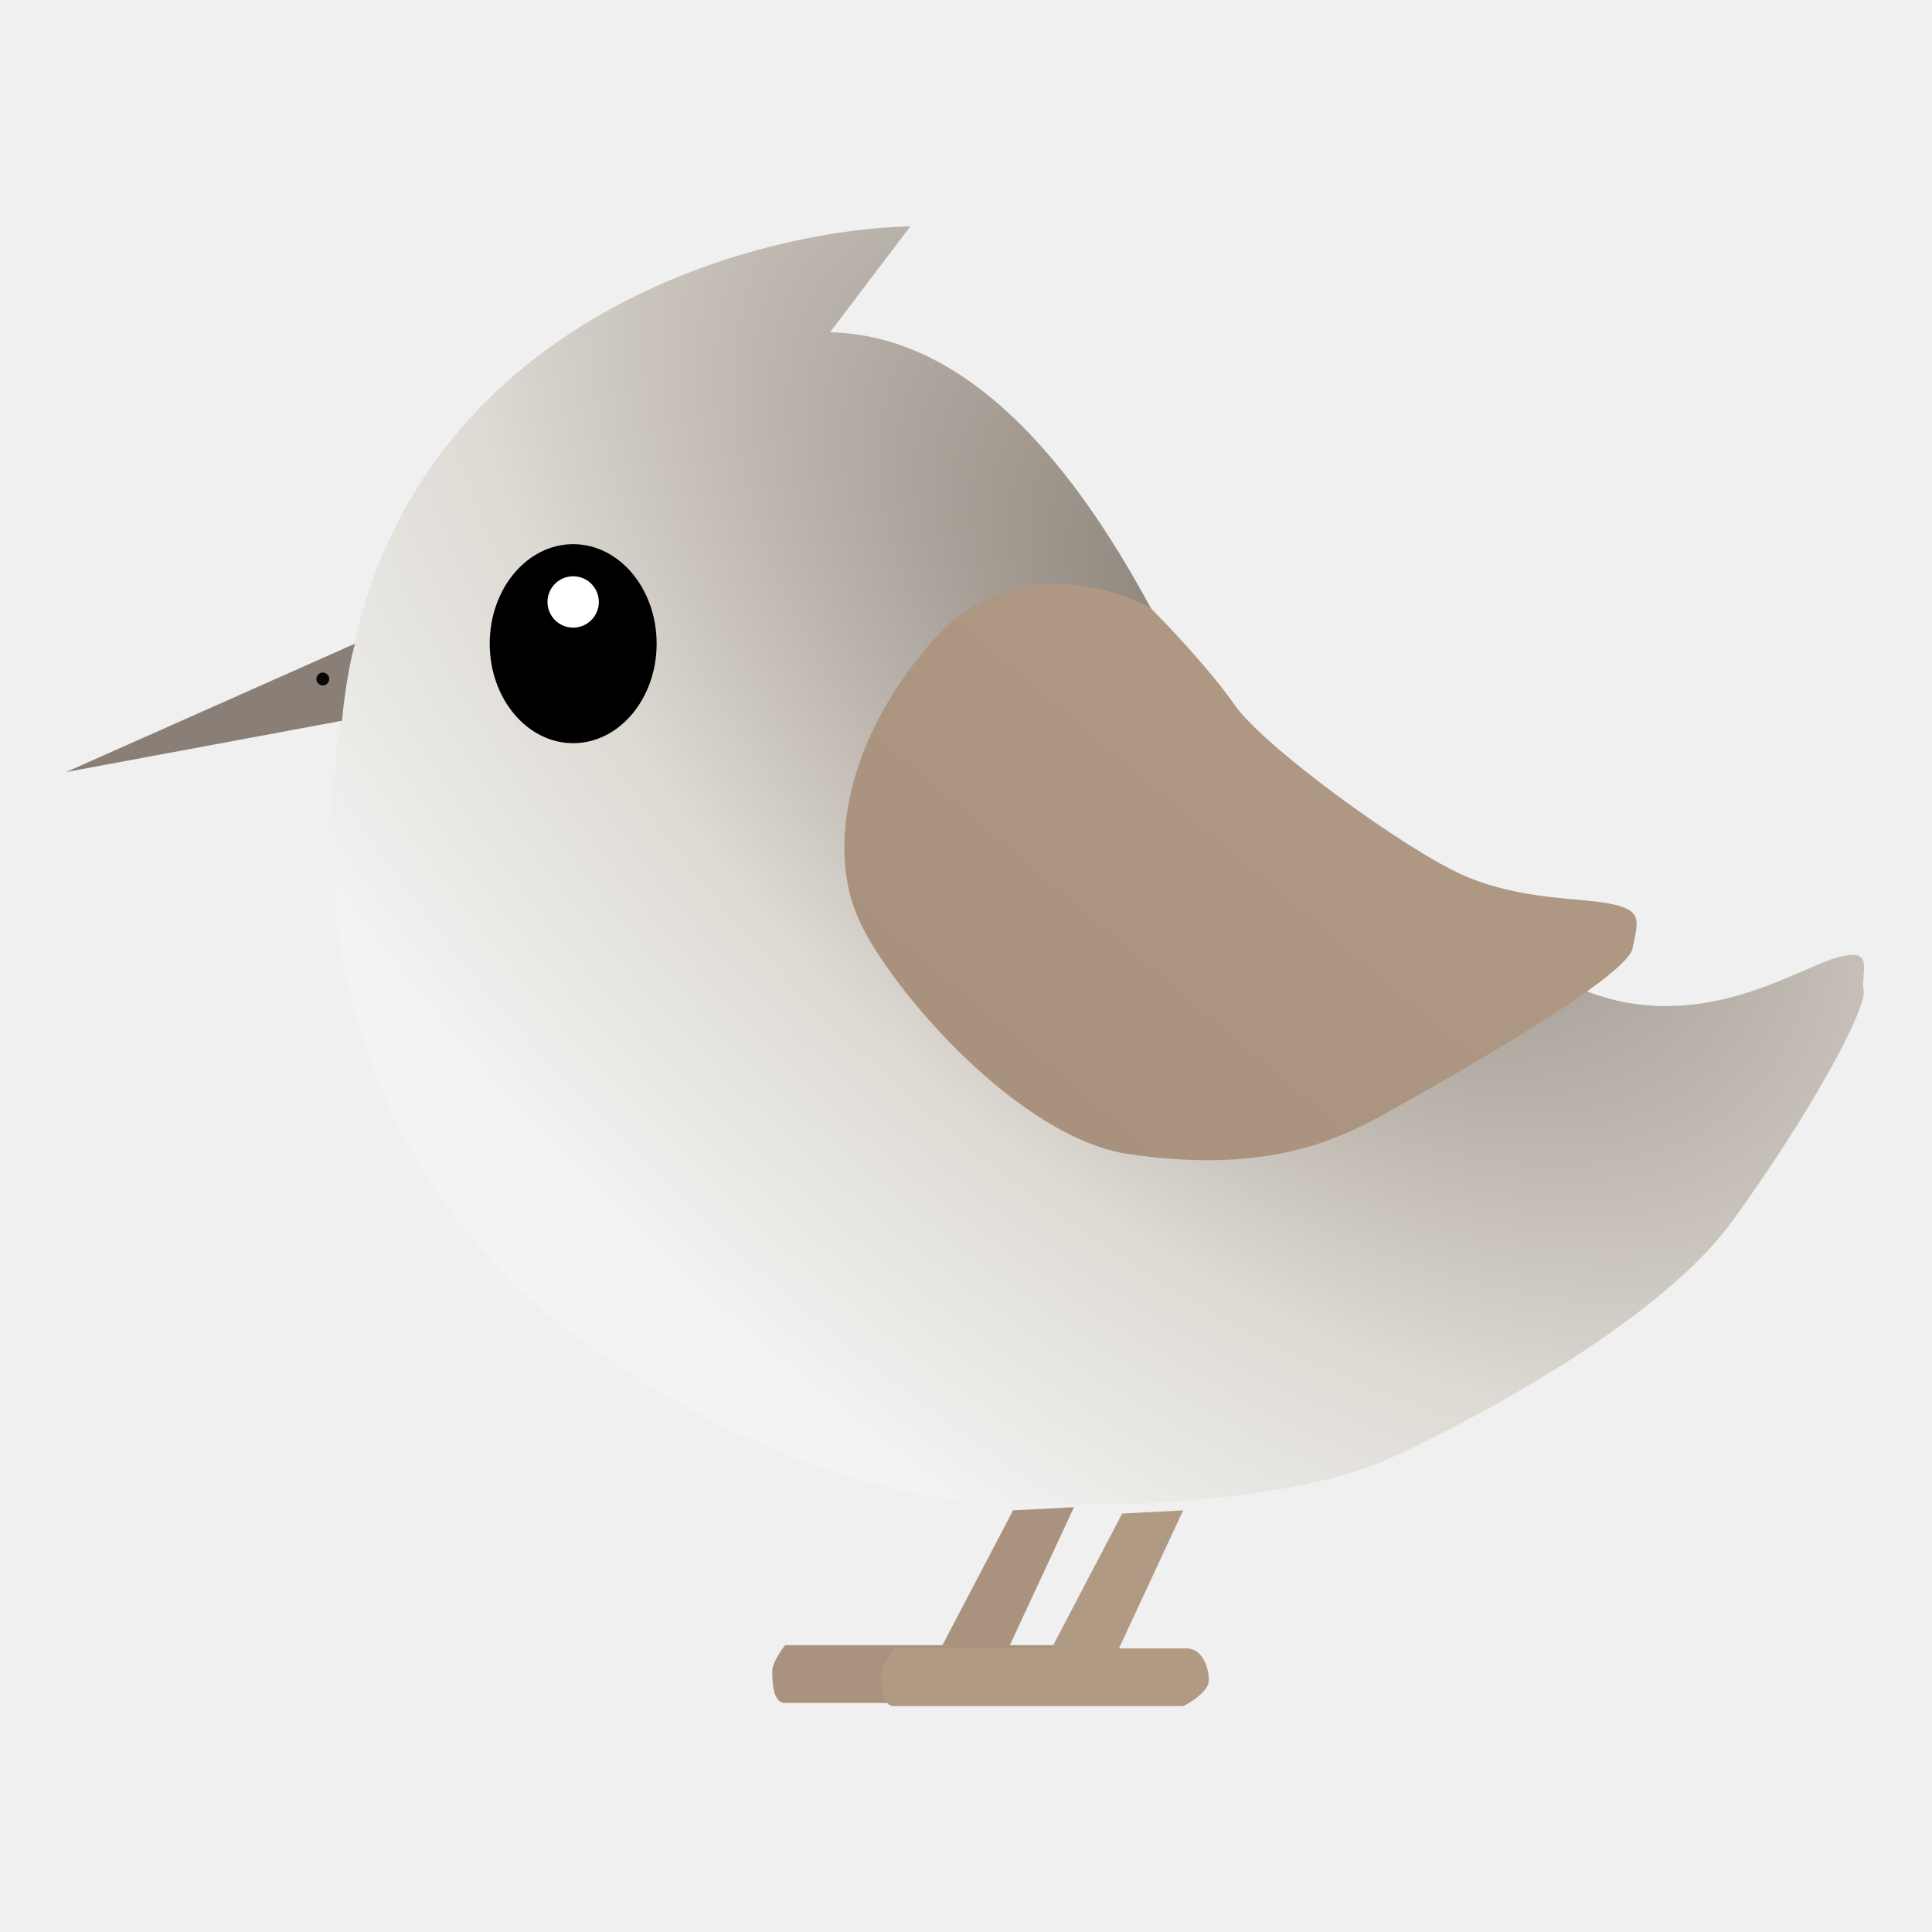
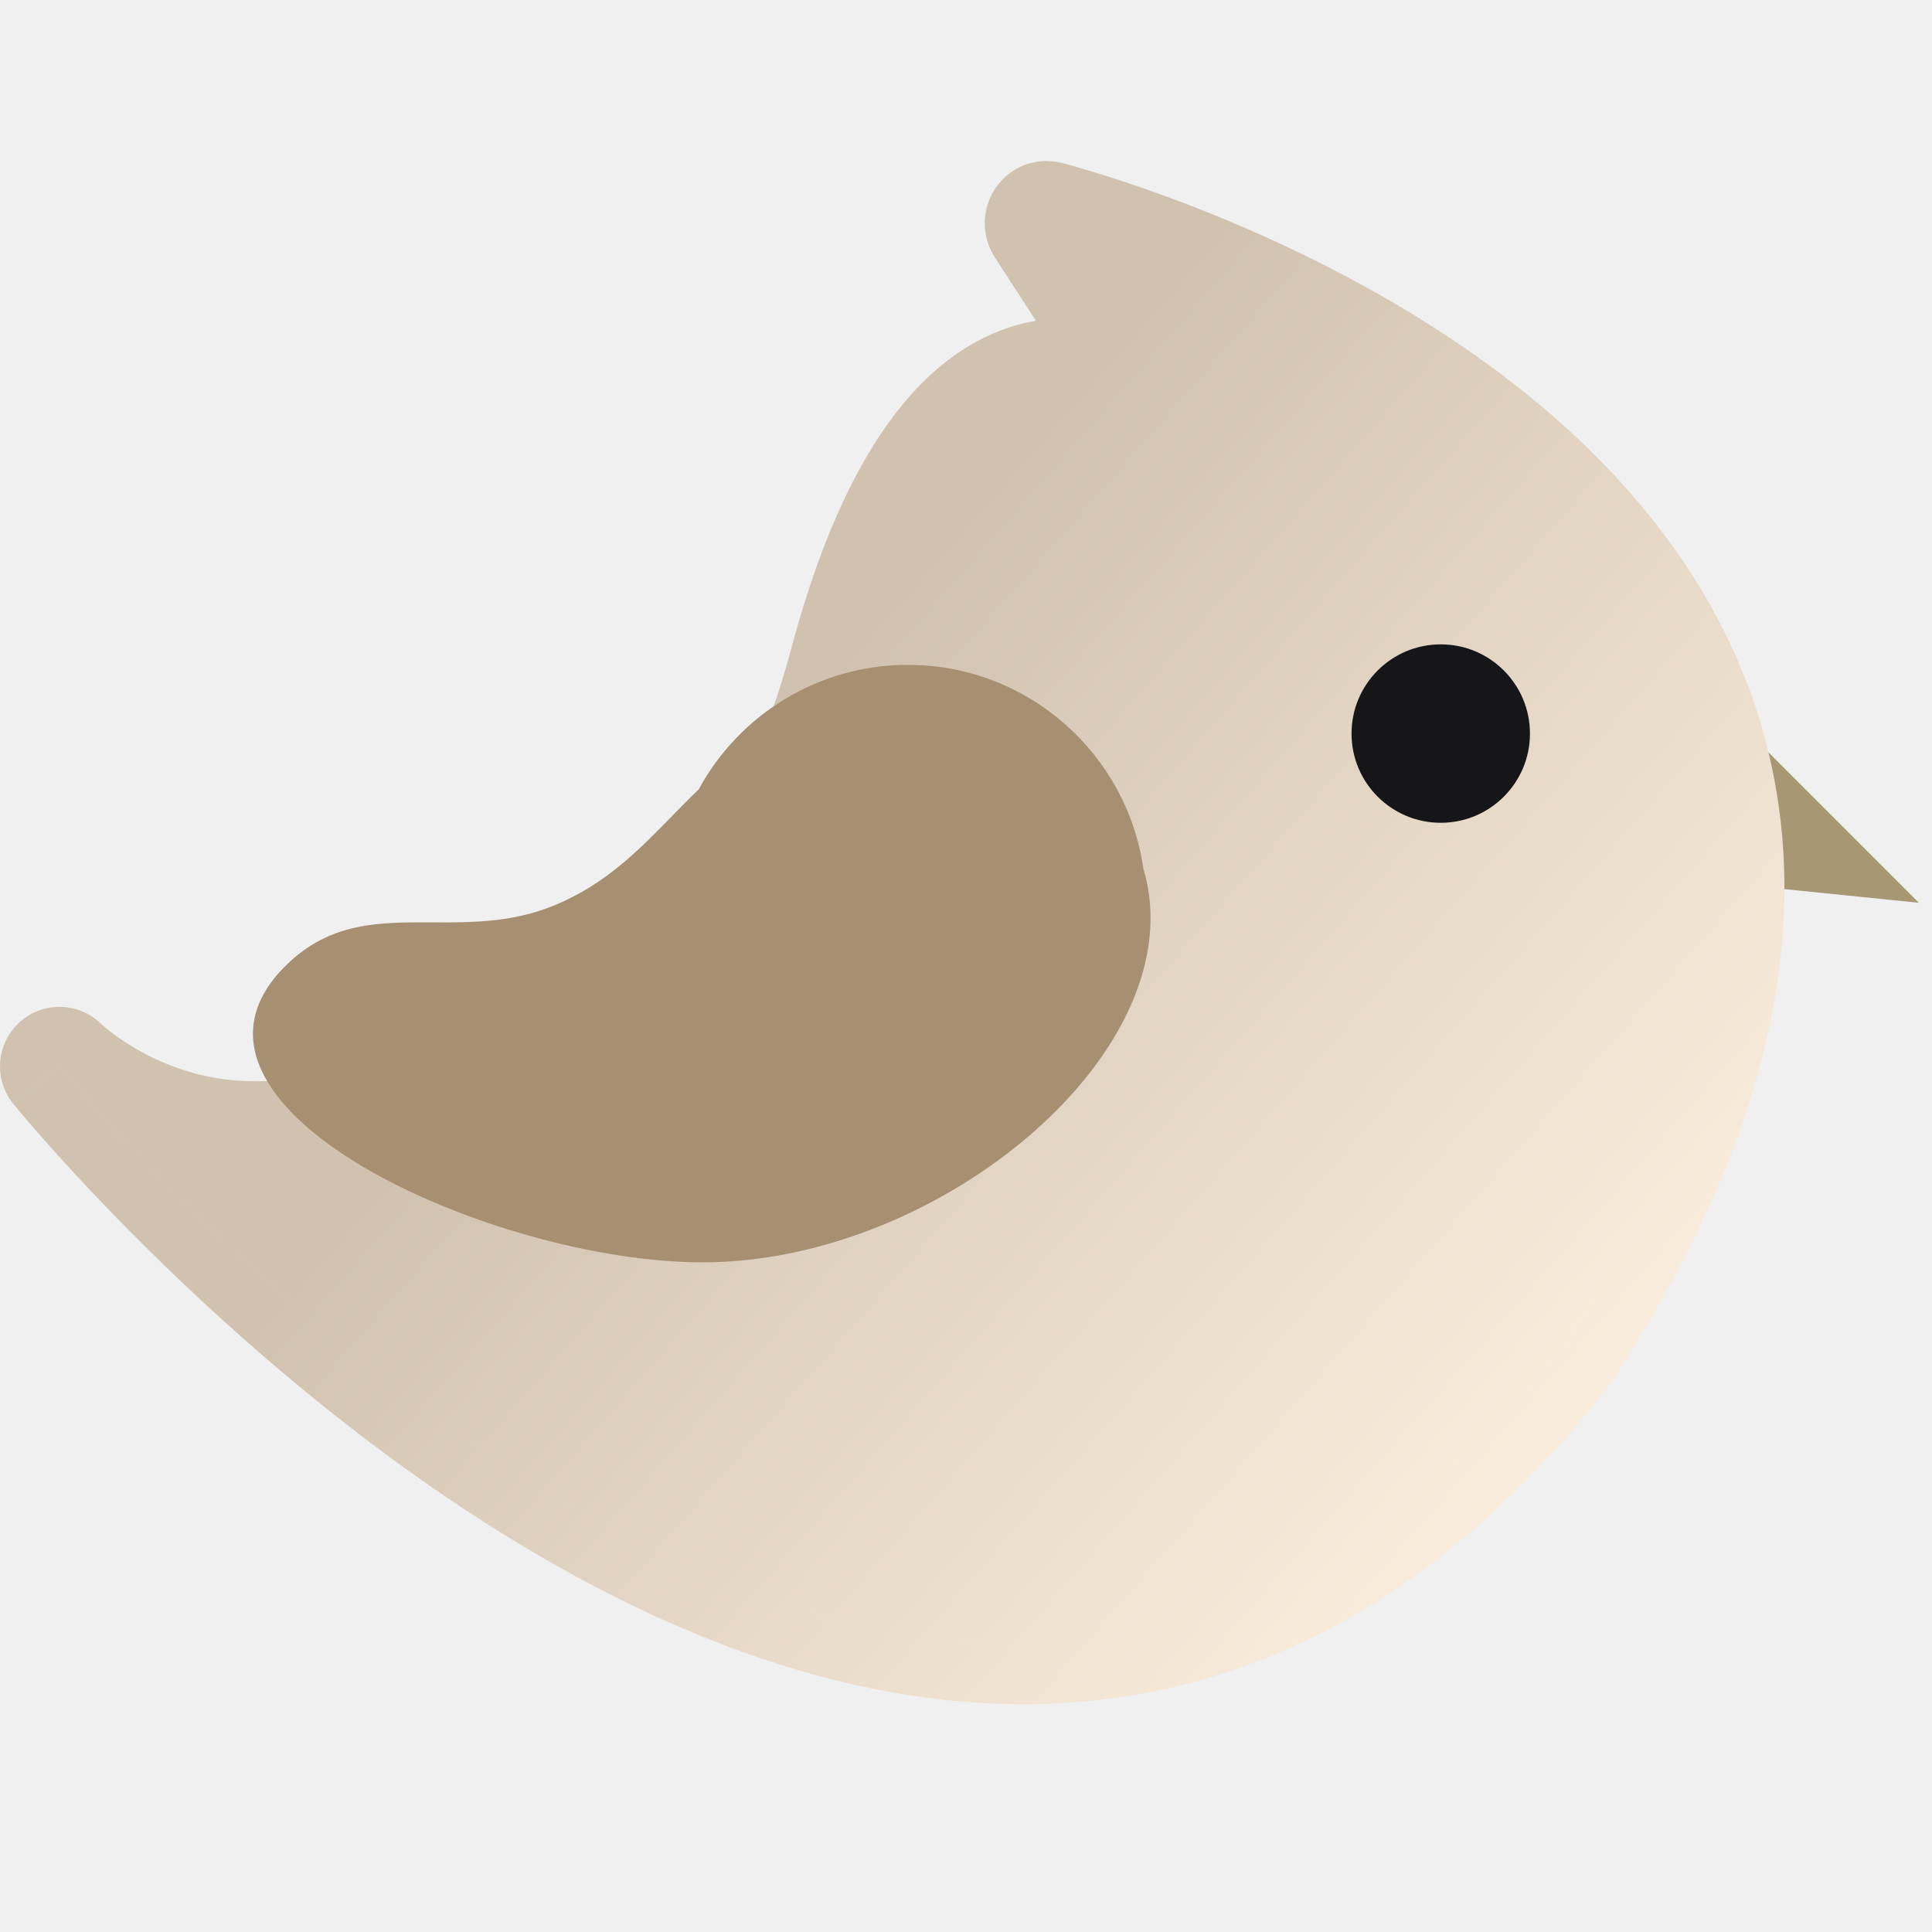
- <svg xmlns="http://www.w3.org/2000/svg" width="1024" height="1024" viewBox="0 0 1024 1024" fill="none">
-   <path d="M188.135 339.471C227.606 167.977 400.8 121.701 482.464 120L439.93 176.144C521.593 177.845 577.737 262.911 610.062 322.457C633.881 380.302 780.194 501.096 839.74 524.915C899.287 548.733 950.326 514.707 972.444 507.901C994.561 501.096 986.054 514.707 987.755 524.915C989.457 535.123 958.833 591.266 918.001 647.41C877.17 703.554 769.986 757.996 735.96 773.308C701.933 788.62 632.179 800.529 533.503 797.126C434.826 793.724 342.955 737.58 297.019 701.852C251.084 666.124 138.797 553.837 188.135 339.471Z" fill="url(#paint0_radial_549_37)" />
-   <path d="M496.041 337.77C534.151 295.577 587.913 309.981 610.03 322.458C619.671 332.099 642.016 355.804 654.265 373.497C669.577 395.614 744.435 450.057 775.059 463.667C805.683 477.278 836.307 475.577 853.32 478.979C870.333 482.382 868.632 487.486 865.229 502.798C861.827 518.11 771.657 569.149 744.435 584.461C717.214 599.773 679.785 623.692 598.122 611.682C540.277 603.176 472.223 524.915 455.209 487.486C438.196 450.057 448.404 390.511 496.041 337.77Z" fill="url(#paint1_linear_549_37)" />
-   <path d="M35 409.217L188.119 341.164C184.036 356.136 181.881 374.624 181.314 381.996L35 409.217Z" fill="#897F76" />
-   <circle cx="171.098" cy="359.879" r="3.403" fill="#070707" />
-   <ellipse cx="303.793" cy="341.157" rx="44.234" ry="52.741" fill="black" />
-   <circle cx="303.79" cy="319.049" r="13.611" fill="white" />
-   <path d="M416.137 871.977H499.502L536.931 800.522L569.256 798.82L535.23 871.977H570.958C579.464 871.977 582.867 882.185 582.867 888.99C582.867 894.435 573.793 900.333 569.256 902.601H416.137C409.332 902.601 409.332 890.692 409.332 885.588C409.332 881.505 413.869 874.813 416.137 871.977Z" fill="#AA937E" />
-   <path d="M473.983 873.674H557.348L594.777 802.219L627.102 800.518L593.076 873.674H628.803C637.31 873.674 640.713 883.882 640.713 890.688C640.713 896.132 631.639 902.03 627.102 904.298H473.983C467.178 904.298 467.178 892.389 467.178 887.285C467.178 883.202 471.715 876.51 473.983 873.674Z" fill="#B19A84" />
+ <svg xmlns="http://www.w3.org/2000/svg" width="220" height="220" viewBox="0 0 220 220" fill="none">
+   <path d="M218.51 102.803L198.193 82.487C199.354 86.572 202.155 99.144 202.316 101.156L218.51 102.803Z" fill="#A79772" />
+   <path fill-rule="evenodd" clip-rule="evenodd" d="M183.224 157.752L183.393 157.535L183.543 157.305C199.488 132.968 204.827 111.833 202.78 93.616C200.733 75.391 191.411 61.136 180.079 50.338C157.71 29.024 126.264 19.987 121.017 18.577C119.56 18.185 117.832 18.225 116.182 19.002C114.581 19.756 113.507 20.989 112.892 22.216C111.706 24.581 111.974 27.282 113.293 29.32L117.956 36.522C116.63 36.752 115.278 37.12 113.905 37.648C103.752 41.553 95.621 53.148 90.069 73.969C83.781 97.549 71.454 109.557 59.574 115.869C47.434 122.318 35.166 123.119 28.89 123.119C23.55 123.119 19.145 121.451 16.023 119.729C14.469 118.872 13.274 118.022 12.494 117.413C12.106 117.109 11.826 116.87 11.662 116.724C11.58 116.651 11.527 116.603 11.505 116.582L11.497 116.574C8.938 114.081 4.878 114.005 2.226 116.407C-0.438 118.819 -0.753 122.892 1.508 125.686L6.772 121.426C1.508 125.686 1.509 125.688 1.512 125.691L1.518 125.699L1.538 125.723L1.604 125.804C1.661 125.874 1.742 125.972 1.846 126.098C2.054 126.349 2.357 126.712 2.751 127.175C3.538 128.102 4.687 129.432 6.168 131.082C9.129 134.38 13.422 138.967 18.796 144.173C29.507 154.549 44.681 167.551 62.286 177.666C79.835 187.749 100.363 195.286 121.587 193.895C143.133 192.483 164.416 181.933 183.224 157.752ZM19.733 135.578C11.54 127.318 6.772 121.426 6.772 121.426C6.772 121.426 6.773 121.426 6.773 121.427C7.359 122.15 106.978 244.747 177.877 153.591C203.176 114.976 199.398 86.833 185.498 66.898C199.399 86.833 203.179 114.977 177.878 153.594C122.297 225.056 49.064 165.147 19.733 135.578Z" fill="url(#paint0_linear_1184_12143)" />
+   <path fill-rule="evenodd" clip-rule="evenodd" d="M79.559 89.892C84.146 81.445 93.094 75.709 103.383 75.709C117.003 75.709 128.275 85.761 130.186 98.851C136.312 119.259 107.312 143.745 80.017 143.745C55.978 143.745 16.349 125.794 32.612 109.884C37.625 104.979 43.222 105.005 49.22 105.032C53.648 105.052 58.294 105.073 63.087 103.112C68.922 100.724 72.77 96.778 76.468 92.986C77.497 91.93 78.514 90.887 79.559 89.892Z" fill="#A78F72" />
+   <path d="M164.06 93.692C158.45 93.692 153.902 89.144 153.902 83.533C153.902 77.923 158.45 73.375 164.06 73.375C169.671 73.375 174.219 77.923 174.219 83.533C174.219 89.144 169.671 93.692 164.06 93.692Z" fill="#161619" />
  <defs>
-     <radialGradient id="paint0_radial_549_37" cx="0" cy="0" r="1" gradientUnits="userSpaceOnUse" gradientTransform="translate(677.536 346.483) rotate(131.66) scale(544.865 966.92)">
-       <stop offset="0.026" stop-color="#897F75" />
-       <stop offset="0.539" stop-color="#DEDAD4" />
-       <stop offset="0.861" stop-color="#F2F4F3" />
-     </radialGradient>
-     <linearGradient id="paint1_linear_549_37" x1="686.59" y1="407.524" x2="543.679" y2="577.656" gradientUnits="userSpaceOnUse">
-       <stop stop-color="#AE9883" />
-       <stop offset="1" stop-color="#A9927D" />
+     <linearGradient id="paint0_linear_1184_12143" x1="82.895" y1="89.653" x2="174.924" y2="170.321" gradientUnits="userSpaceOnUse">
+       <stop stop-color="#D1C2B0" />
+       <stop offset="1" stop-color="#FBEDDD" />
    </linearGradient>
  </defs>
</svg>
